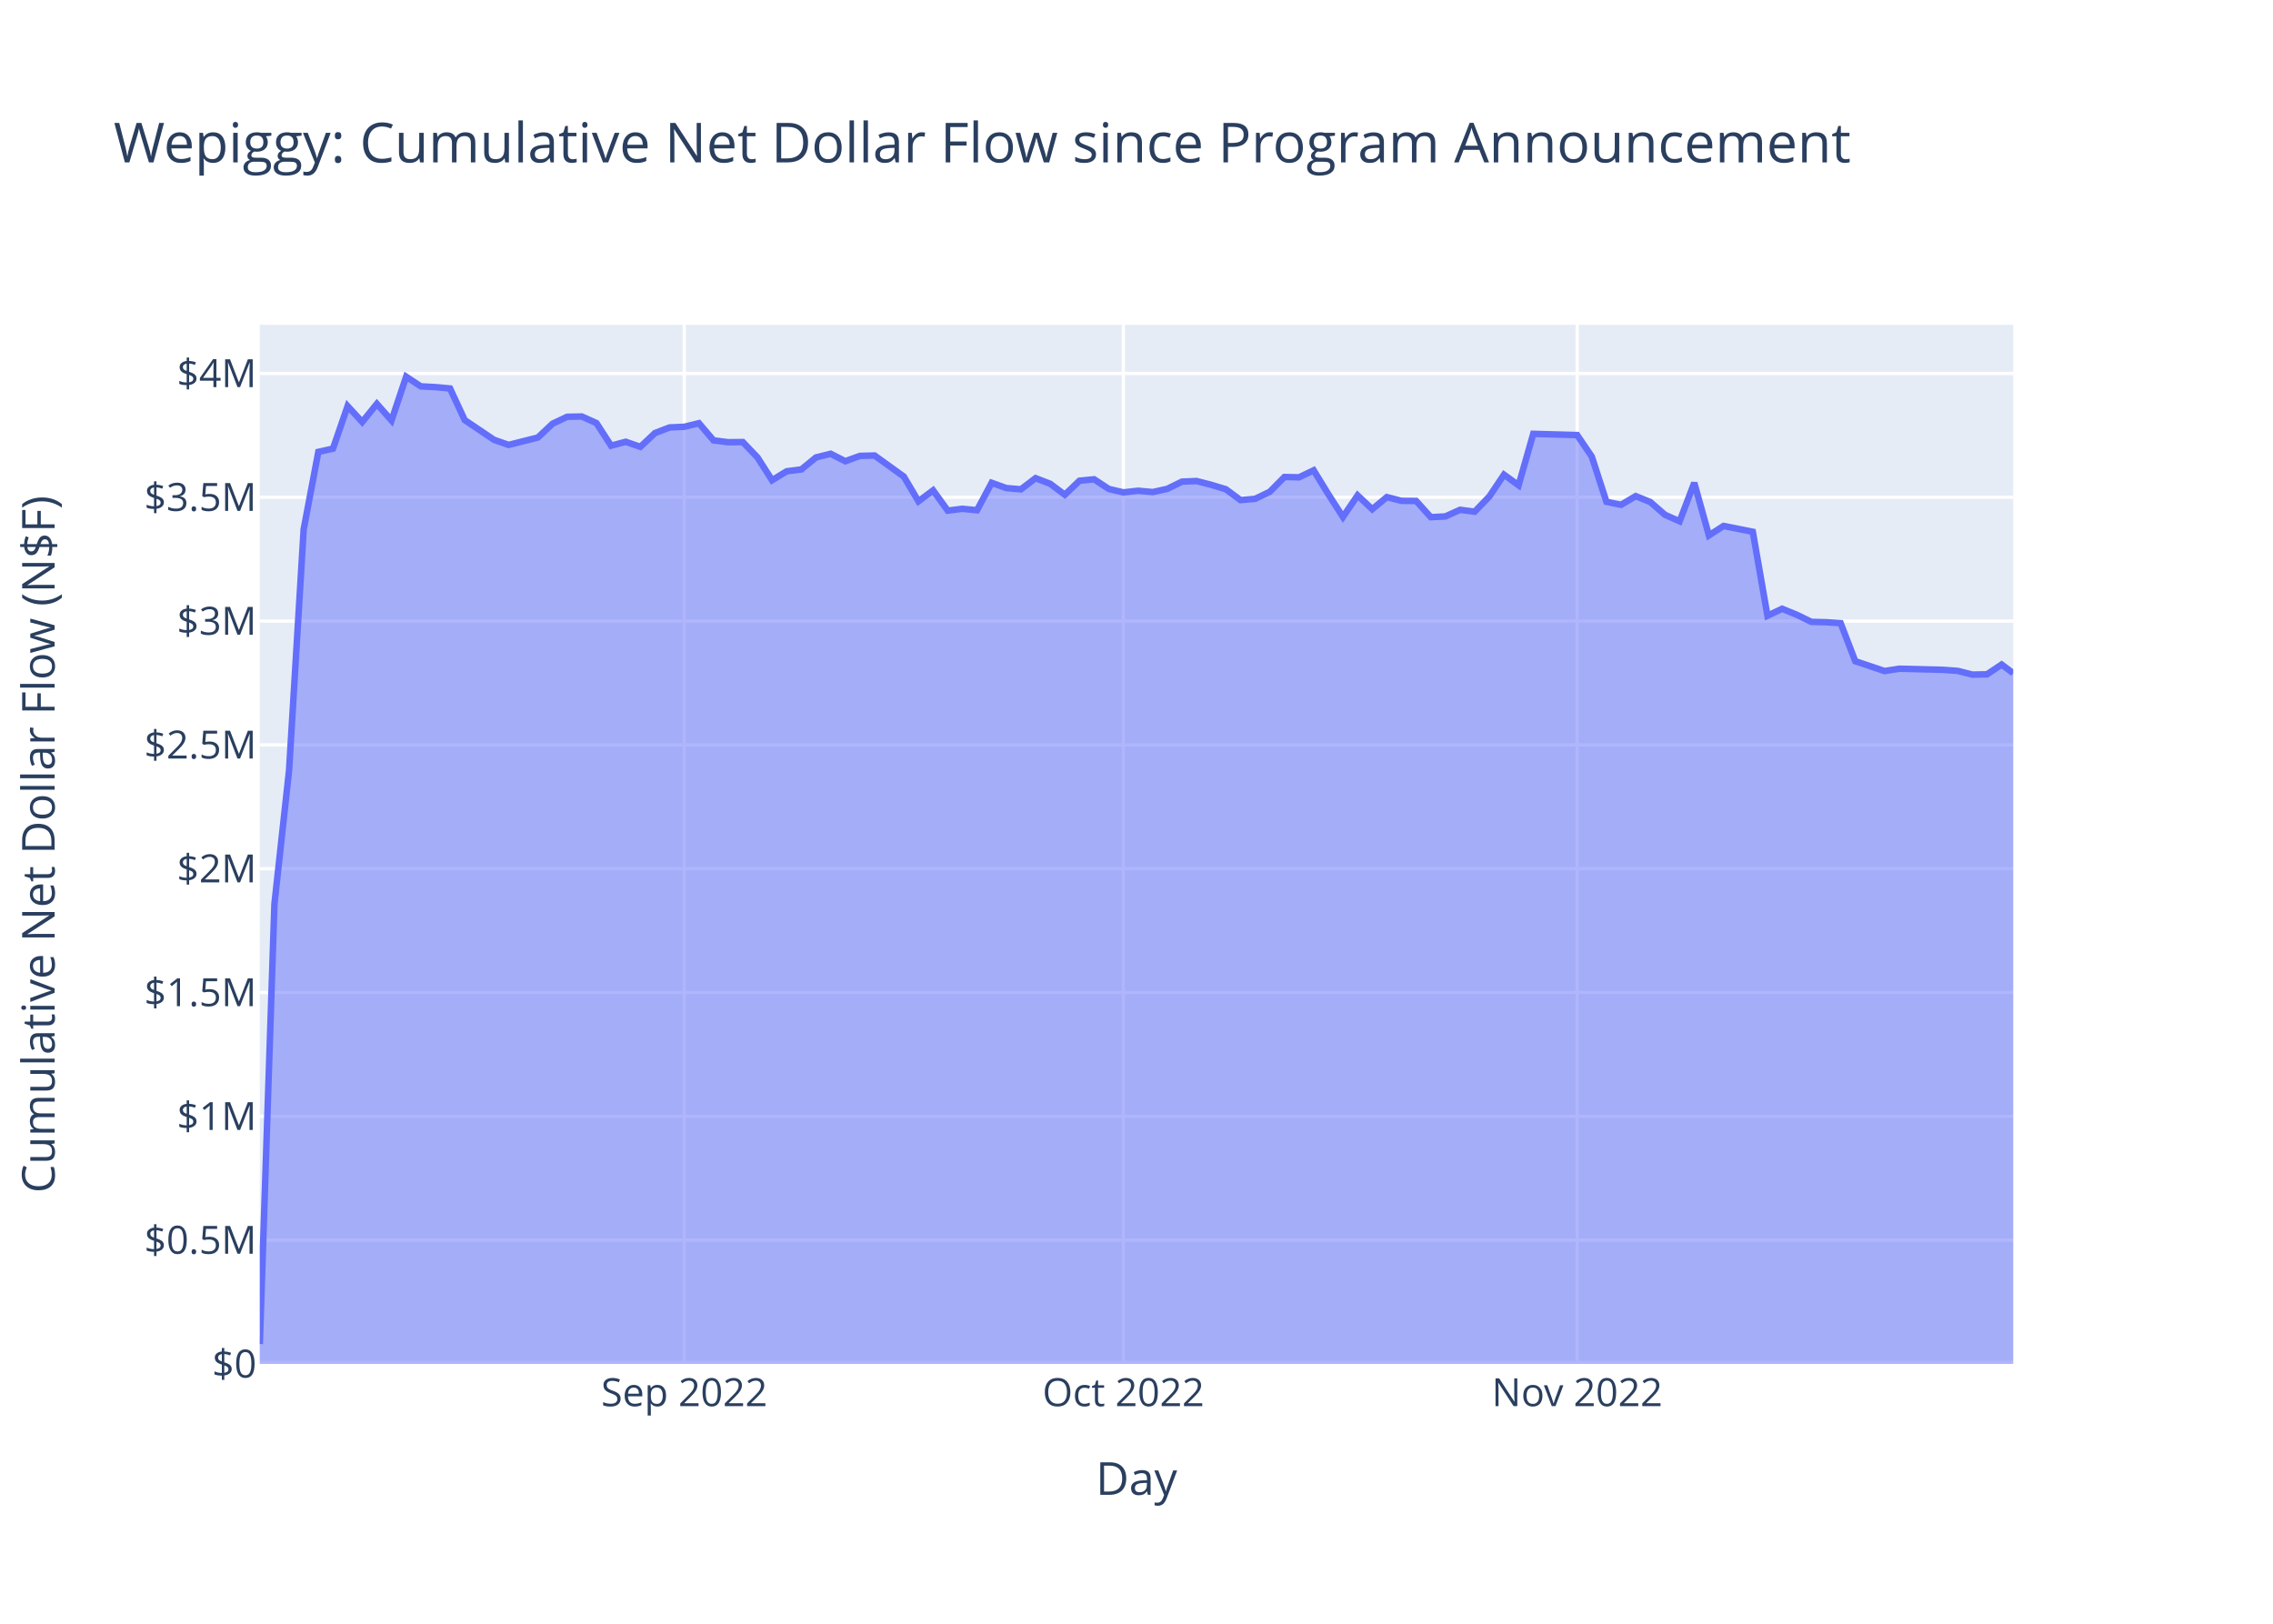
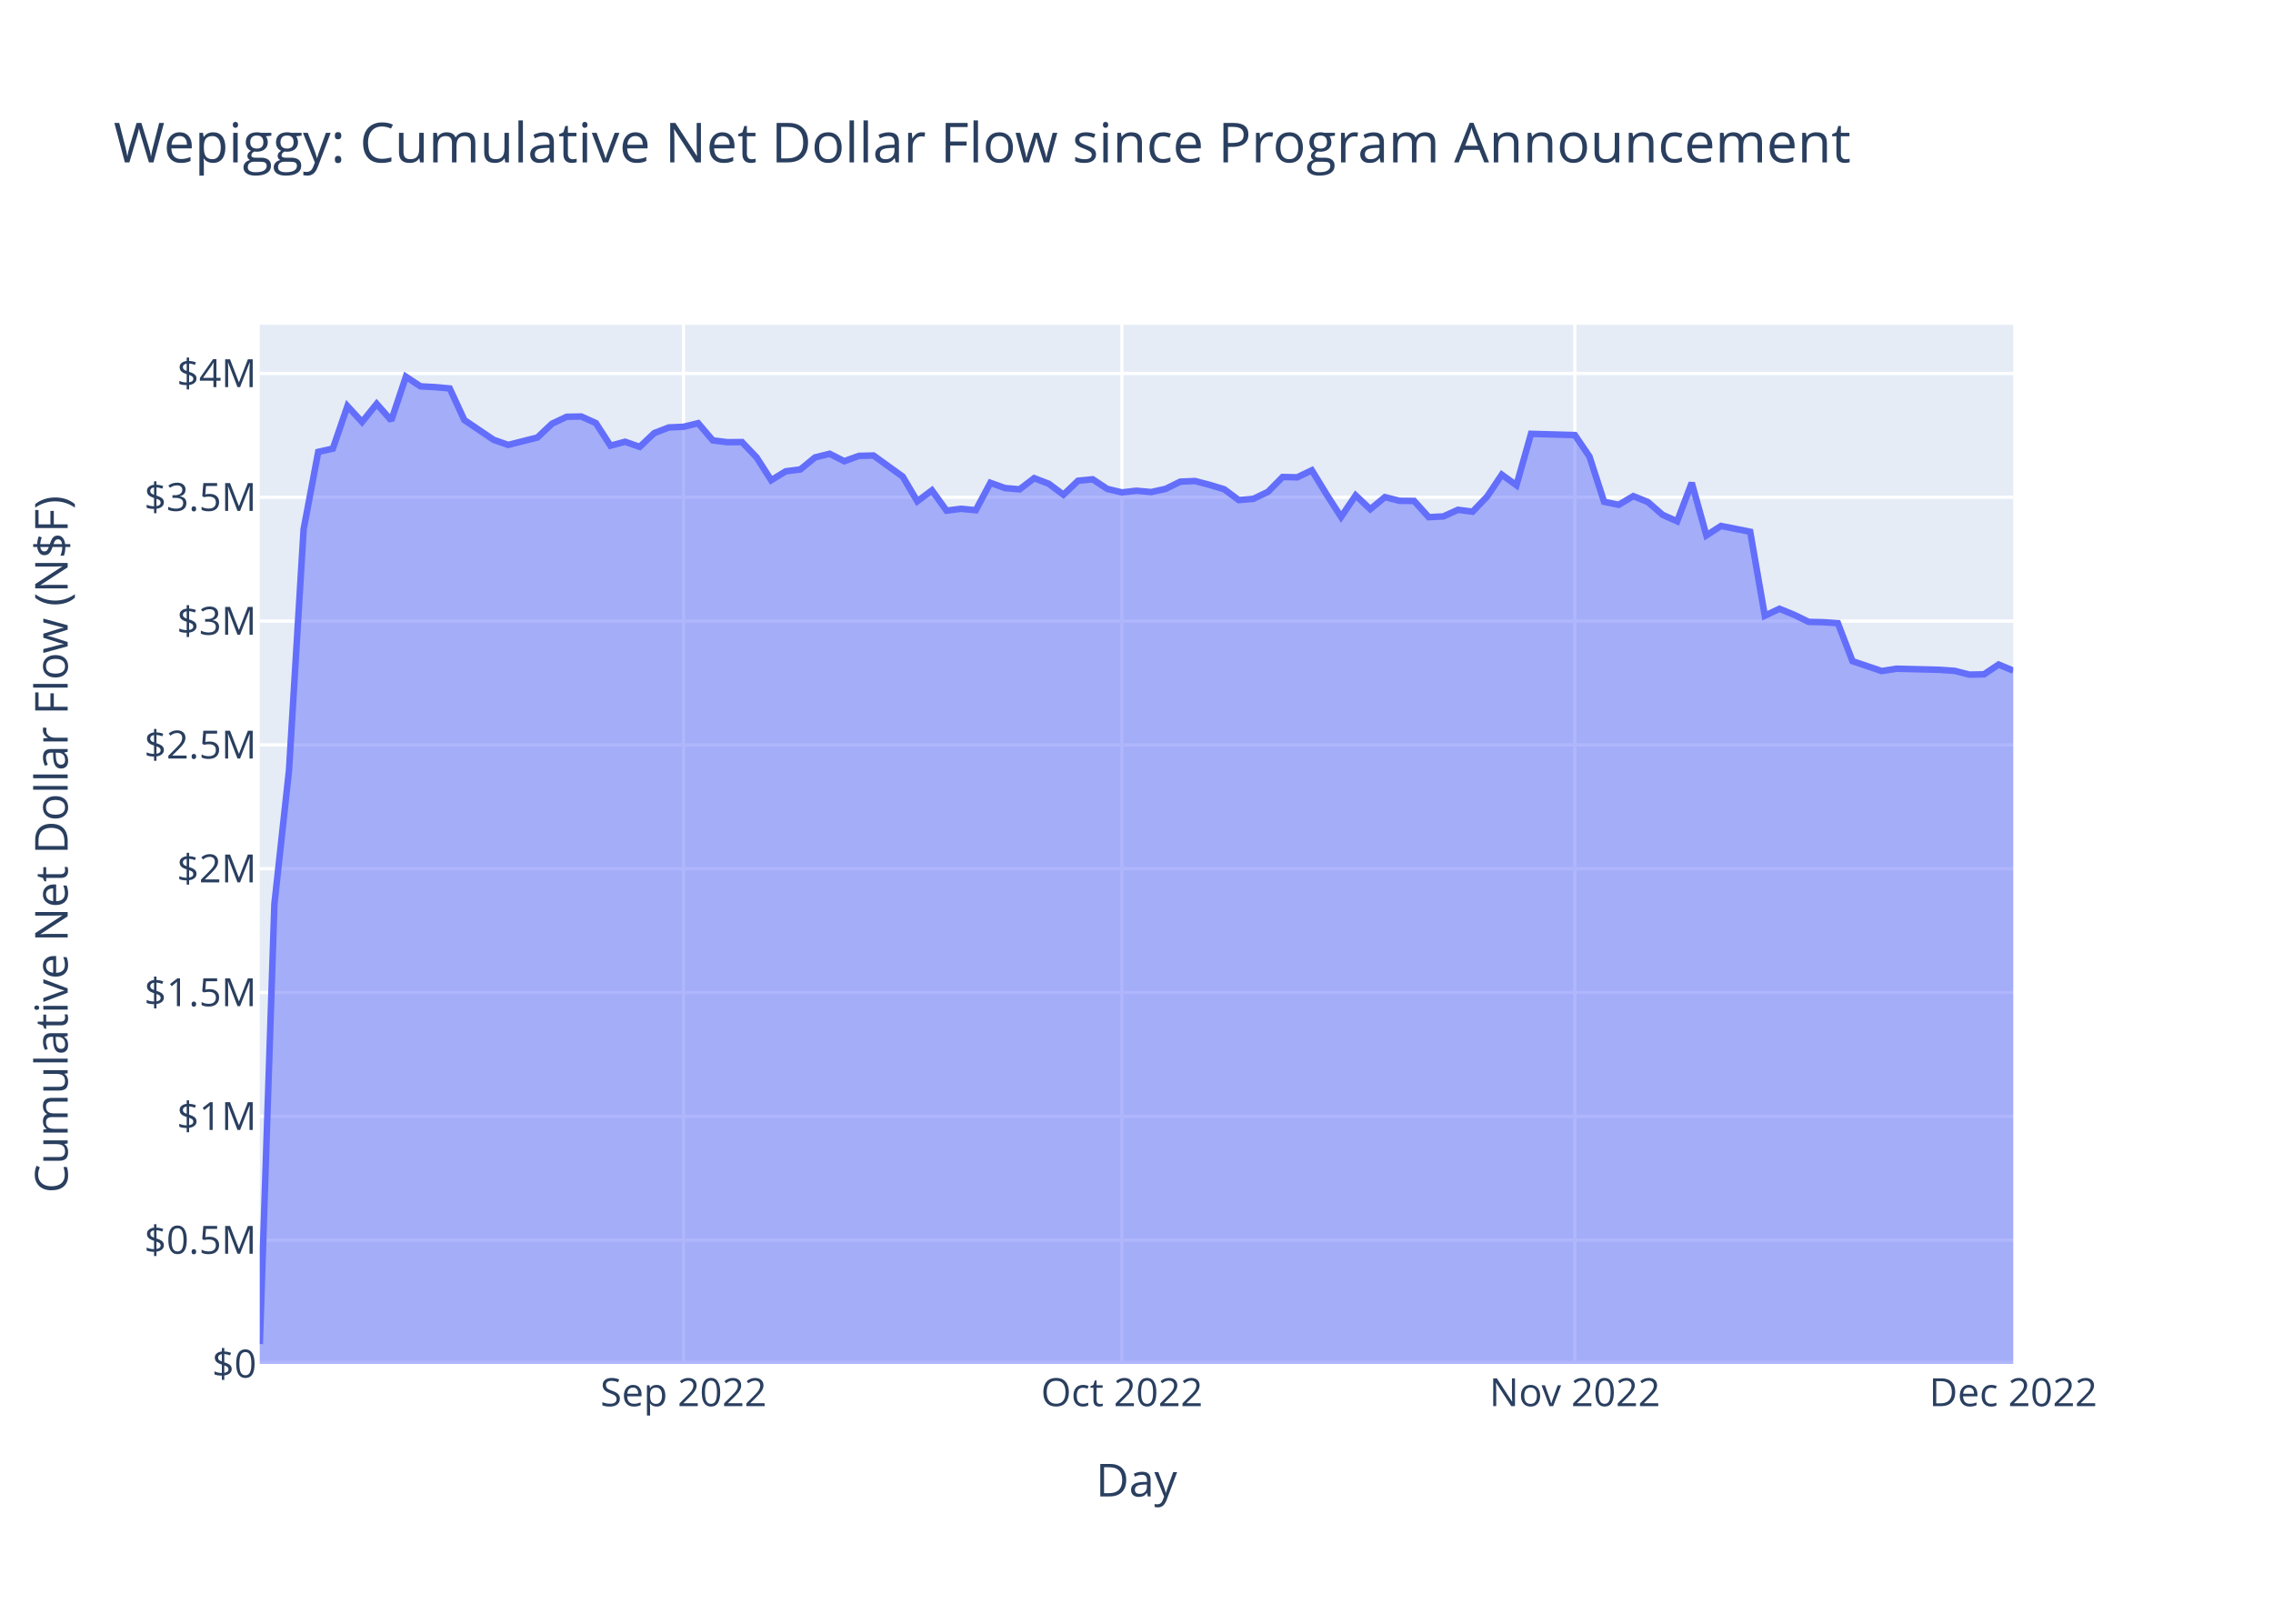
<svg xmlns="http://www.w3.org/2000/svg" class="main-svg" width="700" height="500" style="" viewBox="0 0 700 500">
  <rect x="0" y="0" width="700" height="500" style="fill: rgb(255, 255, 255); fill-opacity: 1;" />
-   <defs id="defs-bf4b8c">
+   <defs id="defs-9509a0">
    <g class="clips">
-       <clipPath id="clipbf4b8cxyplot" class="plotclip">
+       <clipPath id="clip9509a0xyplot" class="plotclip">
        <rect width="540" height="320" />
      </clipPath>
-       <clipPath class="axesclip" id="clipbf4b8cx">
+       <clipPath class="axesclip" id="clip9509a0x">
        <rect x="80" y="0" width="540" height="500" />
      </clipPath>
-       <clipPath class="axesclip" id="clipbf4b8cy">
+       <clipPath class="axesclip" id="clip9509a0y">
        <rect x="0" y="100" width="700" height="320" />
      </clipPath>
-       <clipPath class="axesclip" id="clipbf4b8cxy">
+       <clipPath class="axesclip" id="clip9509a0xy">
        <rect x="80" y="100" width="540" height="320" />
      </clipPath>
    </g>
    <g class="gradients" />
    <g class="patterns" />
  </defs>
  <g class="bglayer">
    <rect class="bg" x="80" y="100" width="540" height="320" style="fill: rgb(229, 236, 246); fill-opacity: 1; stroke-width: 0;" />
  </g>
  <g class="layer-below">
    <g class="imagelayer" />
    <g class="shapelayer" />
  </g>
  <g class="cartesianlayer">
    <g class="subplot xy">
      <g class="layer-subplot">
        <g class="shapelayer" />
        <g class="imagelayer" />
      </g>
      <g class="minor-gridlayer">
        <g class="x" />
        <g class="y" />
      </g>
      <g class="gridlayer">
        <g class="x">
-           <path class="xgrid crisp" transform="translate(210.73,0)" d="M0,100v320" style="stroke: rgb(255, 255, 255); stroke-opacity: 1; stroke-width: 1px;" />
-           <path class="xgrid crisp" transform="translate(345.96,0)" d="M0,100v320" style="stroke: rgb(255, 255, 255); stroke-opacity: 1; stroke-width: 1px;" />
-           <path class="xgrid crisp" transform="translate(485.71,0)" d="M0,100v320" style="stroke: rgb(255, 255, 255); stroke-opacity: 1; stroke-width: 1px;" />
+           <path class="xgrid crisp" transform="translate(210.5,0)" d="M0,100v320" style="stroke: rgb(255, 255, 255); stroke-opacity: 1; stroke-width: 1px;" />
+           <path class="xgrid crisp" transform="translate(345.5,0)" d="M0,100v320" style="stroke: rgb(255, 255, 255); stroke-opacity: 1; stroke-width: 1px;" />
+           <path class="xgrid crisp" transform="translate(485,0)" d="M0,100v320" style="stroke: rgb(255, 255, 255); stroke-opacity: 1; stroke-width: 1px;" />
        </g>
        <g class="y">
          <path class="ygrid crisp" transform="translate(0,381.87)" d="M80,0h540" style="stroke: rgb(255, 255, 255); stroke-opacity: 1; stroke-width: 1px;" />
          <path class="ygrid crisp" transform="translate(0,343.75)" d="M80,0h540" style="stroke: rgb(255, 255, 255); stroke-opacity: 1; stroke-width: 1px;" />
          <path class="ygrid crisp" transform="translate(0,305.62)" d="M80,0h540" style="stroke: rgb(255, 255, 255); stroke-opacity: 1; stroke-width: 1px;" />
          <path class="ygrid crisp" transform="translate(0,267.5)" d="M80,0h540" style="stroke: rgb(255, 255, 255); stroke-opacity: 1; stroke-width: 1px;" />
          <path class="ygrid crisp" transform="translate(0,229.37)" d="M80,0h540" style="stroke: rgb(255, 255, 255); stroke-opacity: 1; stroke-width: 1px;" />
          <path class="ygrid crisp" transform="translate(0,191.25)" d="M80,0h540" style="stroke: rgb(255, 255, 255); stroke-opacity: 1; stroke-width: 1px;" />
          <path class="ygrid crisp" transform="translate(0,153.12)" d="M80,0h540" style="stroke: rgb(255, 255, 255); stroke-opacity: 1; stroke-width: 1px;" />
          <path class="ygrid crisp" transform="translate(0,115)" d="M80,0h540" style="stroke: rgb(255, 255, 255); stroke-opacity: 1; stroke-width: 1px;" />
        </g>
      </g>
      <g class="zerolinelayer">
        <path class="yzl zl crisp" transform="translate(0,420)" d="M80,0h540" style="stroke: rgb(255, 255, 255); stroke-opacity: 1; stroke-width: 2px;" />
      </g>
      <path class="xlines-below" />
      <path class="ylines-below" />
      <g class="overlines-below" />
      <g class="xaxislayer-below" />
      <g class="yaxislayer-below" />
      <g class="overaxes-below" />
-       <g class="plot" transform="translate(80,100)" clip-path="url(#clipbf4b8cxyplot)">
+       <g class="plot" transform="translate(80,100)" clip-path="url(#clip9509a0xyplot)">
        <g class="scatterlayer mlayer">
-           <g class="trace scatter trace3c2f44" style="stroke-miterlimit: 2;">
+           <g class="trace scatter trace480c39" style="stroke-miterlimit: 2;">
            <g class="fills">
              <g>
-                 <path class="js-fill" d="M540,320L0,320L0,313.87L4.51,178.41L9.02,137.22L13.52,62.99L18.03,39.15L22.54,38.14L27.05,25.05L31.55,29.94L36.06,24.36L40.57,29.46L45.08,16L49.59,18.97L54.09,19.2L58.6,19.62L63.11,29.34L72.13,35.42L76.63,37L85.65,34.72L90.16,30.47L94.66,28.34L99.17,28.25L103.68,30.27L108.19,37.24L112.7,36.03L117.2,37.6L121.71,33.35L126.22,31.62L130.73,31.42L135.24,30.31L139.74,35.6L144.25,36.17L148.76,36.12L153.27,40.84L157.77,47.87L162.28,45.12L166.79,44.55L171.3,40.85L175.81,39.73L180.31,42.02L184.82,40.38L189.33,40.26L198.34,46.75L202.85,54.36L207.36,50.99L211.87,57.24L216.38,56.67L220.88,57.11L225.39,48.67L229.9,50.29L234.41,50.67L238.92,47.24L243.42,48.97L247.93,52.34L252.44,48.03L256.95,47.59L261.45,50.55L265.96,51.62L270.47,51.11L274.98,51.52L279.49,50.53L283.99,48.31L288.5,48.12L293.01,49.29L297.52,50.65L302.03,53.99L306.53,53.6L311.04,51.44L315.55,46.88L320.06,46.98L324.56,44.82L329.07,52.18L333.58,59.18L338.09,52.54L342.6,56.8L347.1,53.07L351.61,54.22L356.12,54.25L360.63,59.25L365.13,59.02L369.64,56.98L374.15,57.56L378.66,52.88L383.17,46.16L387.67,49.42L392.18,33.59L405.71,33.97L410.21,40.59L414.72,54.51L419.23,55.44L423.74,52.77L428.24,54.59L432.75,58.52L437.26,60.52L441.77,48.68L446.28,64.86L450.78,61.96L455.29,62.85L459.8,63.75L464.31,89.6L468.82,87.46L473.32,89.3L477.83,91.49L482.34,91.6L486.85,91.89L491.35,103.59L500.37,106.63L504.88,105.92L518.4,106.26L522.91,106.58L527.42,107.73L531.92,107.64L536.43,104.63L540,107.29" style="fill: rgb(99, 110, 250); fill-opacity: 0.5; stroke-width: 0;" />
+                 <path class="js-fill" d="M540,320L0,320L0,313.87L4.5,178.41L9,137.22L13.5,62.99L18,39.15L22.5,38.14L27,25.05L31.5,29.94L36,24.36L40.5,29.46L45,16L49.5,18.97L54,19.2L58.5,19.62L63,29.34L72,35.42L76.5,37L85.5,34.72L90,30.47L94.5,28.34L99,28.25L103.5,30.27L108,37.24L112.5,36.03L117,37.6L121.5,33.35L126,31.62L130.5,31.42L135,30.31L139.5,35.6L144,36.17L148.5,36.12L153,40.84L157.5,47.87L162,45.12L166.5,44.55L171,40.85L175.5,39.73L180,42.02L184.5,40.38L189,40.26L198,46.75L202.5,54.36L207,50.99L211.5,57.24L216,56.67L220.5,57.11L225,48.67L229.5,50.29L234,50.67L238.5,47.24L243,48.97L247.5,52.34L252,48.03L256.5,47.59L261,50.55L265.5,51.62L270,51.11L274.5,51.52L279,50.53L283.5,48.31L288,48.12L292.5,49.29L297,50.65L301.5,53.99L306,53.6L310.5,51.44L315,46.88L319.5,46.98L324,44.82L328.5,52.18L333,59.18L337.5,52.54L342,56.8L346.5,53.07L351,54.22L355.5,54.25L360,59.25L364.5,59.02L369,56.98L373.5,57.56L378,52.88L382.5,46.16L387,49.42L391.5,33.59L405,33.97L409.5,40.59L414,54.51L418.5,55.44L423,52.77L427.5,54.59L432,58.52L436.5,60.52L441,48.68L445.5,64.86L450,61.96L454.5,62.85L459,63.75L463.5,89.6L468,87.46L472.5,89.3L477,91.49L481.5,91.6L486,91.89L490.5,103.59L499.5,106.63L504,105.92L517.5,106.26L522,106.58L526.5,107.73L531,107.64L535.5,104.63L540,106.51" style="fill: rgb(99, 110, 250); fill-opacity: 0.5; stroke-width: 0;" />
              </g>
            </g>
            <g class="errorbars" />
            <g class="lines">
-               <path class="js-line" d="M0,313.87L4.51,178.41L9.02,137.22L13.52,62.99L18.03,39.15L22.54,38.14L27.05,25.05L31.55,29.94L36.06,24.36L40.57,29.46L45.08,16L49.59,18.97L54.09,19.2L58.6,19.62L63.11,29.34L72.13,35.42L76.63,37L85.65,34.72L90.16,30.47L94.66,28.34L99.17,28.25L103.68,30.27L108.19,37.24L112.7,36.03L117.2,37.6L121.71,33.35L126.22,31.62L130.73,31.42L135.24,30.31L139.74,35.6L144.25,36.17L148.76,36.12L153.27,40.84L157.77,47.87L162.28,45.12L166.79,44.55L171.3,40.85L175.81,39.73L180.31,42.02L184.82,40.38L189.33,40.26L198.34,46.75L202.85,54.36L207.36,50.99L211.87,57.24L216.38,56.67L220.88,57.11L225.39,48.67L229.9,50.29L234.41,50.67L238.92,47.24L243.42,48.97L247.93,52.34L252.44,48.03L256.95,47.59L261.45,50.55L265.96,51.62L270.47,51.11L274.98,51.52L279.49,50.53L283.99,48.31L288.5,48.12L293.01,49.29L297.52,50.65L302.03,53.99L306.53,53.6L311.04,51.44L315.55,46.88L320.06,46.98L324.56,44.82L329.07,52.18L333.58,59.18L338.09,52.54L342.6,56.8L347.1,53.07L351.61,54.22L356.12,54.25L360.63,59.25L365.13,59.02L369.64,56.98L374.15,57.56L378.66,52.88L383.17,46.16L387.67,49.42L392.18,33.59L405.71,33.97L410.21,40.59L414.72,54.51L419.23,55.44L423.74,52.77L428.24,54.59L432.75,58.52L437.26,60.52L441.77,48.68L446.28,64.86L450.78,61.96L455.29,62.85L459.8,63.75L464.31,89.6L468.82,87.46L473.32,89.3L477.83,91.49L482.34,91.6L486.85,91.89L491.35,103.59L500.37,106.63L504.88,105.92L518.4,106.26L522.91,106.58L527.42,107.73L531.92,107.64L536.43,104.63L540,107.29" style="vector-effect: non-scaling-stroke; fill: none; stroke: rgb(99, 110, 250); stroke-opacity: 1; stroke-width: 2px; opacity: 1;" />
+               <path class="js-line" d="M0,313.87L4.5,178.41L9,137.22L13.5,62.99L18,39.15L22.5,38.14L27,25.05L31.5,29.94L36,24.36L40.5,29.46L45,16L49.5,18.97L54,19.2L58.5,19.62L63,29.34L72,35.42L76.5,37L85.5,34.72L90,30.47L94.5,28.34L99,28.25L103.5,30.27L108,37.24L112.5,36.03L117,37.6L121.5,33.35L126,31.62L130.5,31.42L135,30.31L139.5,35.6L144,36.17L148.5,36.12L153,40.84L157.5,47.87L162,45.12L166.5,44.55L171,40.85L175.5,39.73L180,42.02L184.5,40.38L189,40.26L198,46.75L202.5,54.36L207,50.99L211.5,57.24L216,56.67L220.5,57.11L225,48.67L229.5,50.29L234,50.67L238.5,47.24L243,48.97L247.5,52.34L252,48.03L256.5,47.59L261,50.55L265.5,51.62L270,51.11L274.5,51.52L279,50.53L283.5,48.31L288,48.12L292.5,49.29L297,50.65L301.5,53.99L306,53.6L310.5,51.44L315,46.88L319.5,46.98L324,44.82L328.5,52.18L333,59.18L337.5,52.54L342,56.8L346.5,53.07L351,54.22L355.5,54.25L360,59.25L364.5,59.02L369,56.98L373.5,57.56L378,52.88L382.5,46.16L387,49.42L391.5,33.59L405,33.97L409.5,40.59L414,54.51L418.5,55.44L423,52.77L427.5,54.59L432,58.52L436.5,60.52L441,48.68L445.5,64.86L450,61.96L454.5,62.85L459,63.75L463.5,89.6L468,87.46L472.5,89.3L477,91.49L481.5,91.6L486,91.89L490.5,103.59L499.5,106.63L504,105.92L517.5,106.26L522,106.58L526.5,107.73L531,107.64L535.5,104.63L540,106.51" style="vector-effect: non-scaling-stroke; fill: none; stroke: rgb(99, 110, 250); stroke-opacity: 1; stroke-width: 2px; opacity: 1;" />
            </g>
            <g class="points" />
            <g class="text" />
          </g>
        </g>
      </g>
      <g class="overplot" />
      <path class="xlines-above crisp" d="M0,0" style="fill: none;" />
      <path class="ylines-above crisp" d="M0,0" style="fill: none;" />
      <g class="overlines-above" />
      <g class="xaxislayer-above">
        <g class="xtick">
-           <text text-anchor="middle" x="0" y="433" transform="translate(210.73,0)" style="font-family: 'Open Sans', verdana, arial, sans-serif; font-size: 12px; fill: rgb(42, 63, 95); fill-opacity: 1; white-space: pre; opacity: 1;">Sep 2022</text>
+           <text text-anchor="middle" x="0" y="433" transform="translate(210.5,0)" style="font-family: 'Open Sans', verdana, arial, sans-serif; font-size: 12px; fill: rgb(42, 63, 95); fill-opacity: 1; white-space: pre; opacity: 1;">Sep 2022</text>
        </g>
        <g class="xtick">
-           <text text-anchor="middle" x="0" y="433" style="font-family: 'Open Sans', verdana, arial, sans-serif; font-size: 12px; fill: rgb(42, 63, 95); fill-opacity: 1; white-space: pre; opacity: 1;" transform="translate(345.96,0)">Oct 2022</text>
+           <text text-anchor="middle" x="0" y="433" style="font-family: 'Open Sans', verdana, arial, sans-serif; font-size: 12px; fill: rgb(42, 63, 95); fill-opacity: 1; white-space: pre; opacity: 1;" transform="translate(345.5,0)">Oct 2022</text>
        </g>
        <g class="xtick">
-           <text text-anchor="middle" x="0" y="433" style="font-family: 'Open Sans', verdana, arial, sans-serif; font-size: 12px; fill: rgb(42, 63, 95); fill-opacity: 1; white-space: pre; opacity: 1;" transform="translate(485.71,0)">Nov 2022</text>
+           <text text-anchor="middle" x="0" y="433" style="font-family: 'Open Sans', verdana, arial, sans-serif; font-size: 12px; fill: rgb(42, 63, 95); fill-opacity: 1; white-space: pre; opacity: 1;" transform="translate(485,0)">Nov 2022</text>
+         </g>
+         <g class="xtick">
+           <text text-anchor="middle" x="0" y="433" style="font-family: 'Open Sans', verdana, arial, sans-serif; font-size: 12px; fill: rgb(42, 63, 95); fill-opacity: 1; white-space: pre; opacity: 1;" transform="translate(620,0)">Dec 2022</text>
        </g>
      </g>
      <g class="yaxislayer-above">
        <g class="ytick">
          <text text-anchor="end" x="79" y="4.2" transform="translate(0,420)" style="font-family: 'Open Sans', verdana, arial, sans-serif; font-size: 12px; fill: rgb(42, 63, 95); fill-opacity: 1; white-space: pre; opacity: 1;">$0</text>
        </g>
        <g class="ytick">
          <text text-anchor="end" x="79" y="4.2" style="font-family: 'Open Sans', verdana, arial, sans-serif; font-size: 12px; fill: rgb(42, 63, 95); fill-opacity: 1; white-space: pre; opacity: 1;" transform="translate(0,381.87)">$0.5M</text>
        </g>
        <g class="ytick">
          <text text-anchor="end" x="79" y="4.2" style="font-family: 'Open Sans', verdana, arial, sans-serif; font-size: 12px; fill: rgb(42, 63, 95); fill-opacity: 1; white-space: pre; opacity: 1;" transform="translate(0,343.75)">$1M</text>
        </g>
        <g class="ytick">
          <text text-anchor="end" x="79" y="4.2" style="font-family: 'Open Sans', verdana, arial, sans-serif; font-size: 12px; fill: rgb(42, 63, 95); fill-opacity: 1; white-space: pre; opacity: 1;" transform="translate(0,305.62)">$1.5M</text>
        </g>
        <g class="ytick">
          <text text-anchor="end" x="79" y="4.2" style="font-family: 'Open Sans', verdana, arial, sans-serif; font-size: 12px; fill: rgb(42, 63, 95); fill-opacity: 1; white-space: pre; opacity: 1;" transform="translate(0,267.5)">$2M</text>
        </g>
        <g class="ytick">
          <text text-anchor="end" x="79" y="4.2" style="font-family: 'Open Sans', verdana, arial, sans-serif; font-size: 12px; fill: rgb(42, 63, 95); fill-opacity: 1; white-space: pre; opacity: 1;" transform="translate(0,229.37)">$2.5M</text>
        </g>
        <g class="ytick">
          <text text-anchor="end" x="79" y="4.2" style="font-family: 'Open Sans', verdana, arial, sans-serif; font-size: 12px; fill: rgb(42, 63, 95); fill-opacity: 1; white-space: pre; opacity: 1;" transform="translate(0,191.25)">$3M</text>
        </g>
        <g class="ytick">
          <text text-anchor="end" x="79" y="4.2" style="font-family: 'Open Sans', verdana, arial, sans-serif; font-size: 12px; fill: rgb(42, 63, 95); fill-opacity: 1; white-space: pre; opacity: 1;" transform="translate(0,153.12)">$3.5M</text>
        </g>
        <g class="ytick">
          <text text-anchor="end" x="79" y="4.2" style="font-family: 'Open Sans', verdana, arial, sans-serif; font-size: 12px; fill: rgb(42, 63, 95); fill-opacity: 1; white-space: pre; opacity: 1;" transform="translate(0,115)">$4M</text>
        </g>
      </g>
      <g class="overaxes-above" />
    </g>
  </g>
  <g class="polarlayer" />
  <g class="smithlayer" />
  <g class="ternarylayer" />
  <g class="geolayer" />
  <g class="funnelarealayer" />
  <g class="pielayer" />
  <g class="iciclelayer" />
  <g class="treemaplayer" />
  <g class="sunburstlayer" />
  <g class="glimages" />
-   <defs id="topdefs-bf4b8c">
+   <defs id="topdefs-9509a0">
    <g class="clips" />
  </defs>
  <g class="layer-above">
    <g class="imagelayer" />
    <g class="shapelayer" />
  </g>
  <g class="infolayer">
    <g class="g-gtitle">
      <text class="gtitle" x="35" y="50" text-anchor="start" dy="0em" style="font-family: 'Open Sans', verdana, arial, sans-serif; font-size: 17px; fill: rgb(42, 63, 95); opacity: 1; font-weight: normal; white-space: pre;">Wepiggy: Cumulative Net Dollar Flow since Program Announcement</text>
    </g>
    <g class="g-xtitle">
-       <text class="xtitle" x="350" y="460.3" text-anchor="middle" style="font-family: 'Open Sans', verdana, arial, sans-serif; font-size: 14px; fill: rgb(42, 63, 95); opacity: 1; font-weight: normal; white-space: pre;">Day</text>
+       <text class="xtitle" x="350" y="460.8" text-anchor="middle" style="font-family: 'Open Sans', verdana, arial, sans-serif; font-size: 14px; fill: rgb(42, 63, 95); opacity: 1; font-weight: normal; white-space: pre;">Day</text>
    </g>
    <g class="g-ytitle">
-       <text class="ytitle" transform="rotate(-90,16.825,260)" x="16.825" y="260" text-anchor="middle" style="font-family: 'Open Sans', verdana, arial, sans-serif; font-size: 14px; fill: rgb(42, 63, 95); opacity: 1; font-weight: normal; white-space: pre;">Cumulative Net Dollar Flow (N$F)</text>
+       <text class="ytitle" transform="rotate(-90,20.84063,260)" x="20.841" y="260" text-anchor="middle" style="font-family: 'Open Sans', verdana, arial, sans-serif; font-size: 14px; fill: rgb(42, 63, 95); opacity: 1; font-weight: normal; white-space: pre;">Cumulative Net Dollar Flow (N$F)</text>
    </g>
  </g>
</svg>
